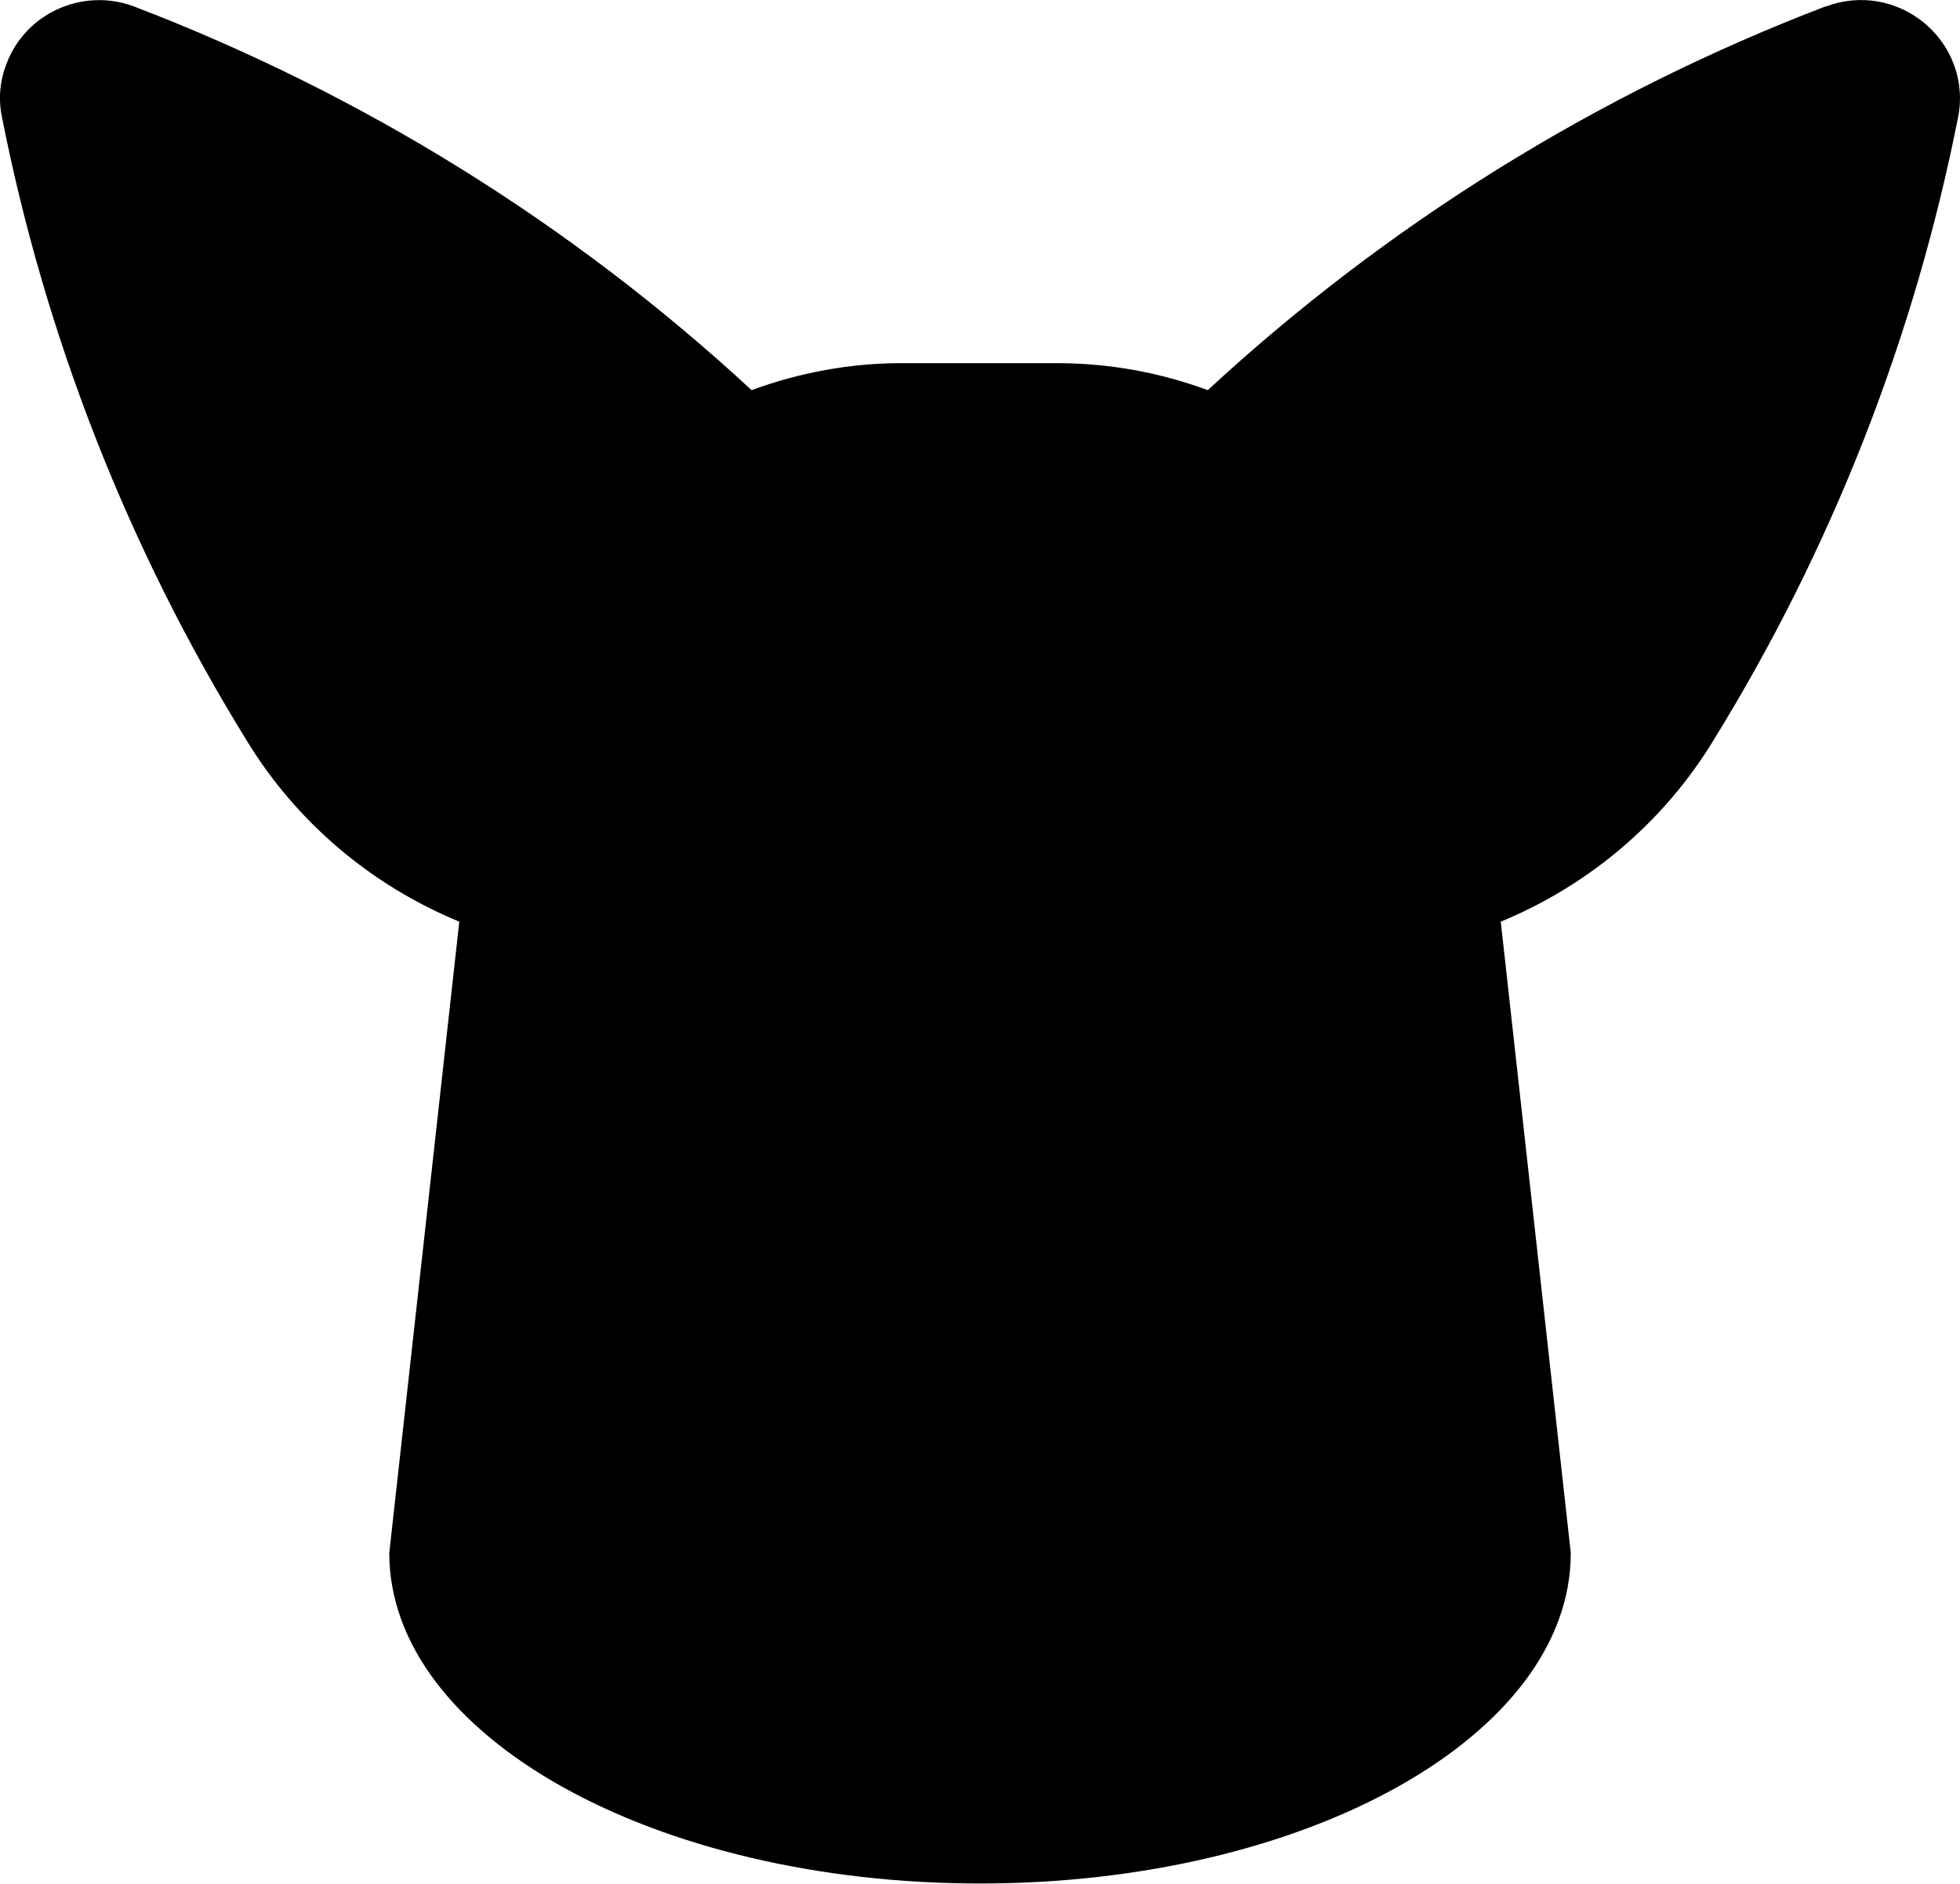
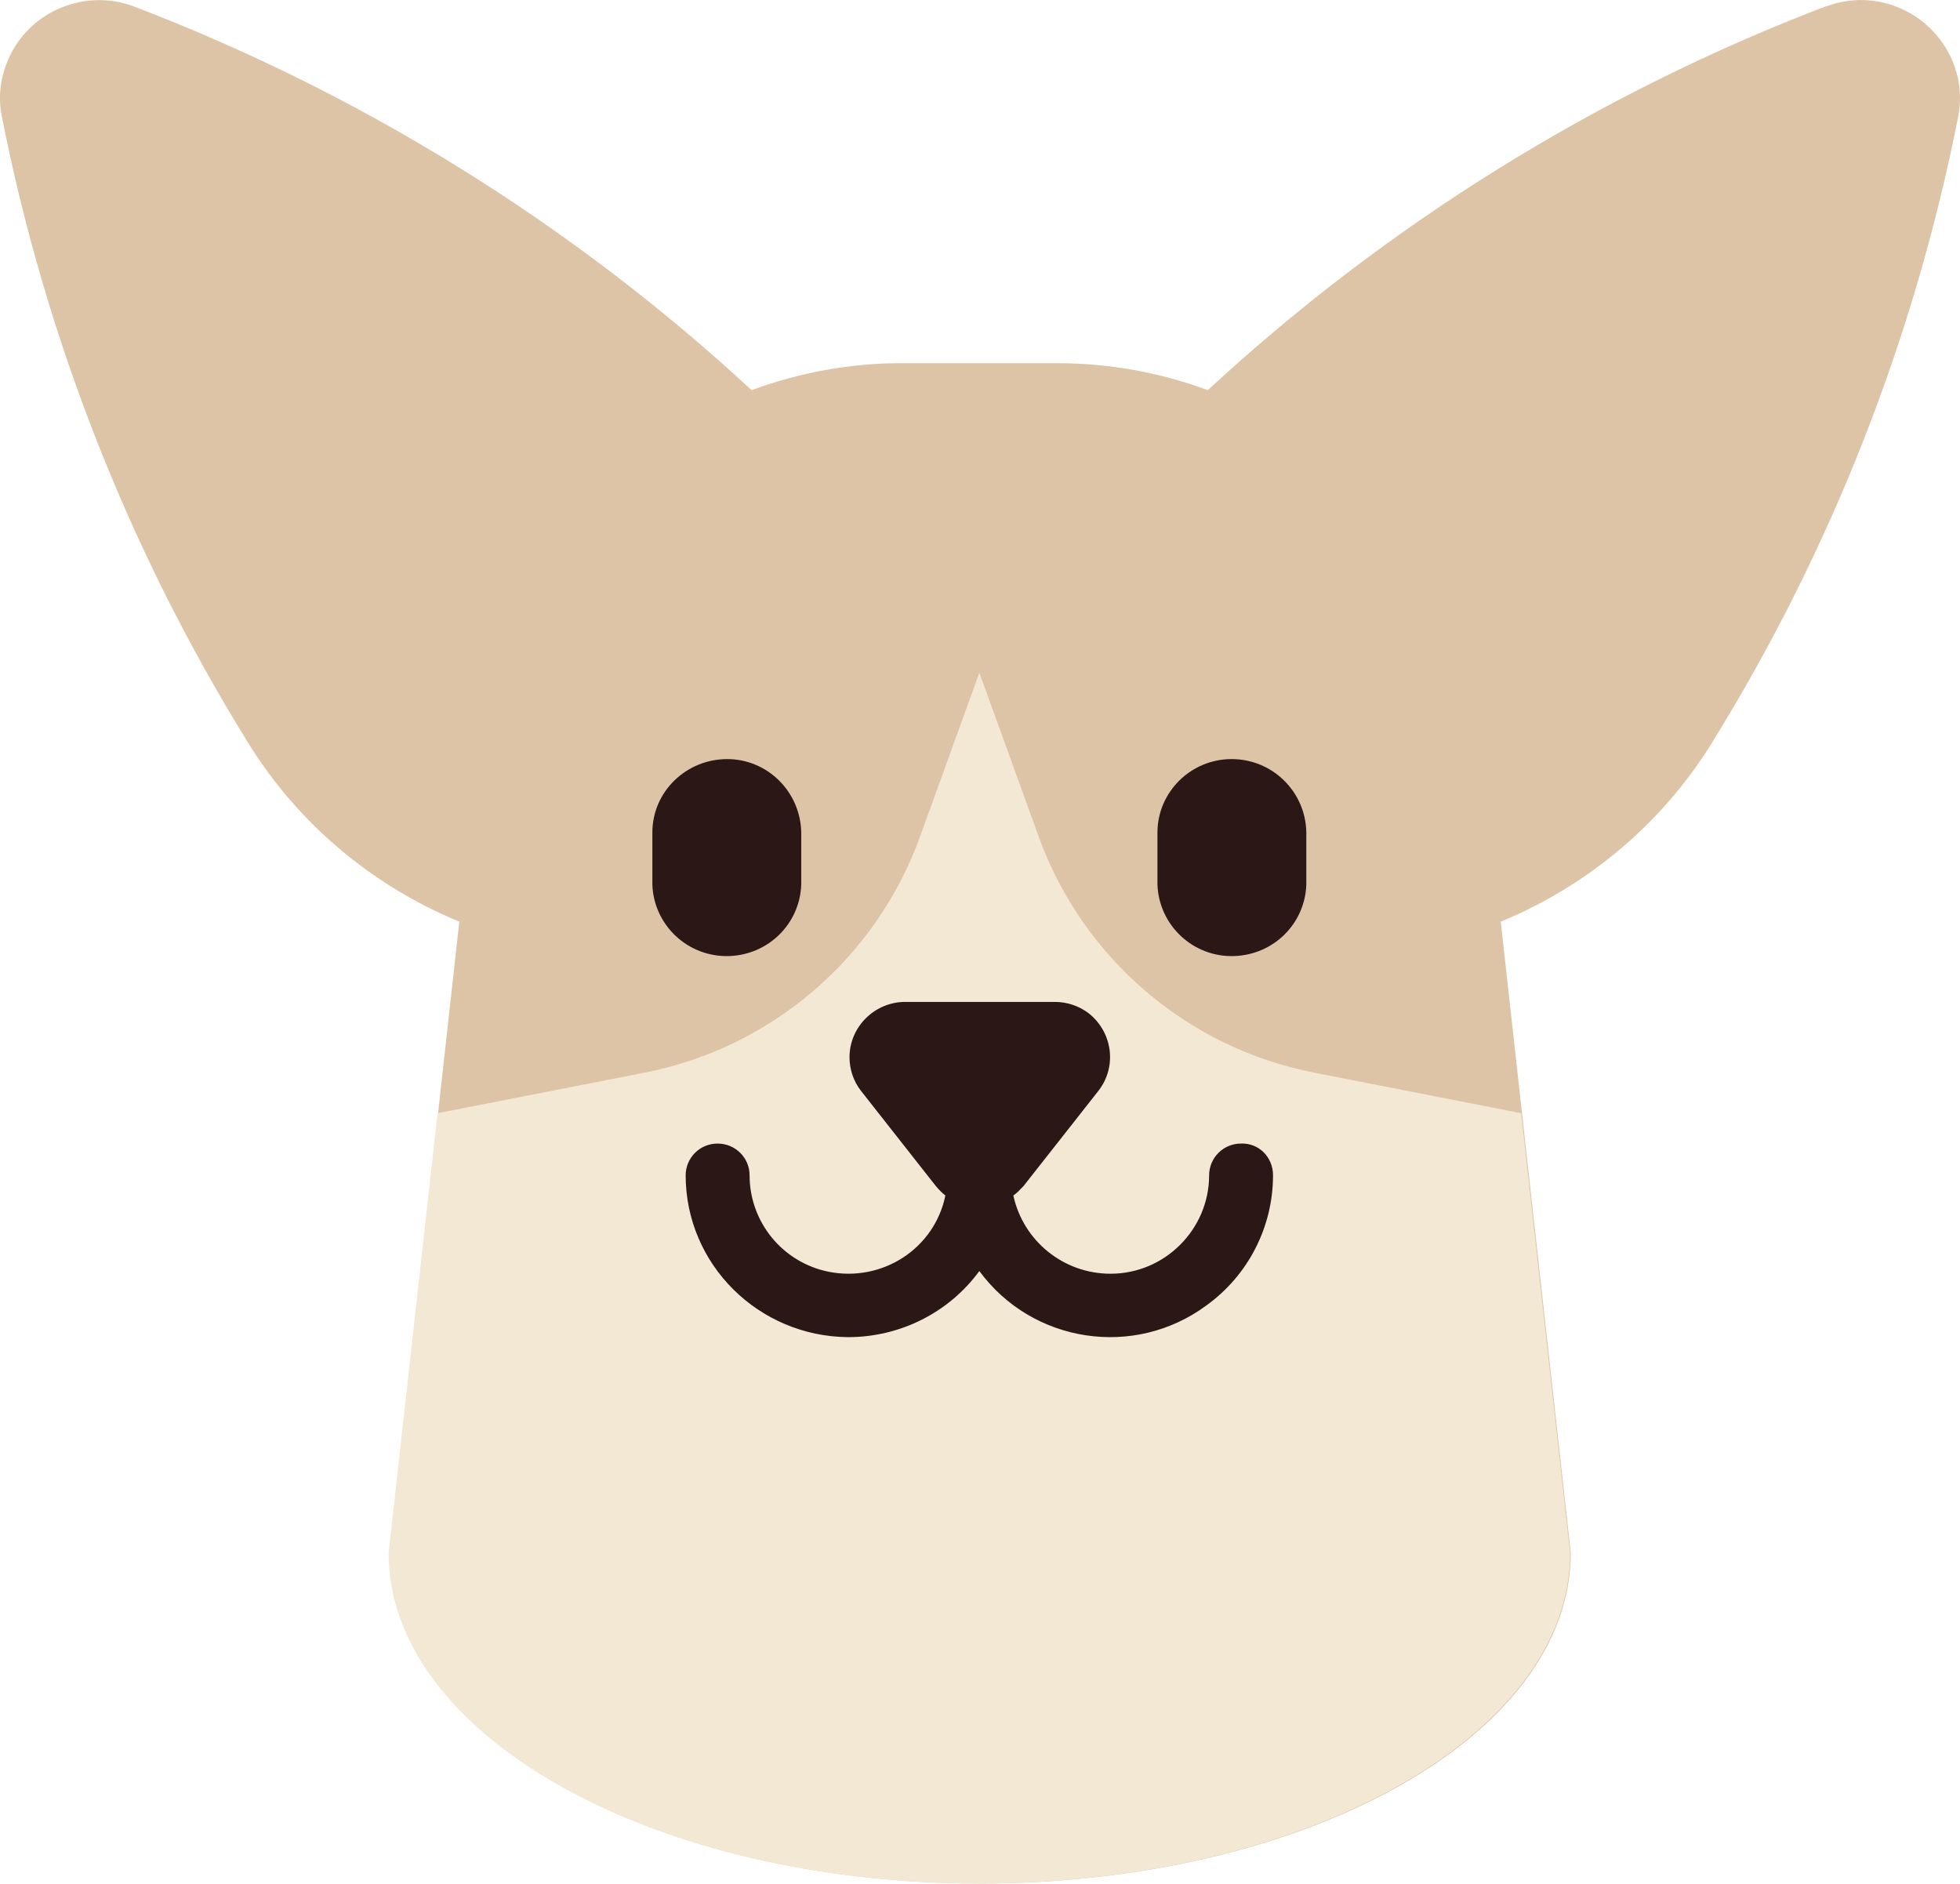
<svg xmlns="http://www.w3.org/2000/svg" width="128" height="123" fill="none">
-   <path d="M119.23.414a125.466 125.466 0 0 0-40.355 25.064 28.367 28.367 0 0 0-9.767-1.762H58.852c-3.33 0-6.66.616-9.767 1.762A125.463 125.463 0 0 0 8.73.414C5.4-.819 1.67.854.428 4.16a6.07 6.07 0 0 0-.311 3.435A122.885 122.885 0 0 0 16.099 48.34c3.241 5.33 8.125 9.47 13.896 11.849l-4.573 41.228c0 11.937 17.27 21.584 38.58 21.584s38.58-9.647 38.58-21.584l-4.573-41.228c5.771-2.379 10.655-6.52 13.896-11.85a122.873 122.873 0 0 0 15.982-40.744c.666-3.48-1.687-6.827-5.194-7.488a6.43 6.43 0 0 0-3.419.308h-.044Z" fill="#000" />
+   <path d="M119.23.414a125.466 125.466 0 0 0-40.355 25.064 28.367 28.367 0 0 0-9.767-1.762H58.852c-3.33 0-6.66.616-9.767 1.762A125.463 125.463 0 0 0 8.73.414C5.4-.819 1.67.854.428 4.16a6.07 6.07 0 0 0-.311 3.435A122.885 122.885 0 0 0 16.099 48.34c3.241 5.33 8.125 9.47 13.896 11.849l-4.573 41.228c0 11.937 17.27 21.584 38.58 21.584s38.58-9.647 38.58-21.584l-4.573-41.228c5.771-2.379 10.655-6.52 13.896-11.85a122.873 122.873 0 0 0 15.982-40.744c.666-3.48-1.687-6.827-5.194-7.488a6.43 6.43 0 0 0-3.419.308h-.044Z" fill="#DEC4A7" />
+   <path d="m102.537 101.416-3.196-28.719-13.496-2.643a24.043 24.043 0 0 1-17.98-15.328l-3.907-10.792-3.907 10.792a24.043 24.043 0 0 1-17.98 15.328l-13.496 2.643-3.197 28.719c0 11.937 17.27 21.584 38.58 21.584s38.579-9.691 38.579-21.584Z" fill="#F3E8D4" />
+   <path d="M81.05 74.68a2.076 2.076 0 0 0-2.087 2.07c0 3.523-2.886 6.43-6.437 6.43a6.49 6.49 0 0 1-6.349-5.109c.266-.176.444-.396.666-.617l4.884-6.21c1.243-1.586.932-3.833-.622-5.066a3.643 3.643 0 0 0-2.22-.749h-9.767c-1.998 0-3.64 1.63-3.64 3.612 0 .793.266 1.586.755 2.203l4.883 6.21c.178.22.4.44.622.617-.71 3.48-4.13 5.682-7.636 4.977a6.426 6.426 0 0 1-5.15-6.298c0-1.146-.933-2.07-2.087-2.07a2.076 2.076 0 0 0-2.087 2.07c0 5.814 4.75 10.527 10.611 10.571 3.374 0 6.57-1.586 8.568-4.317 3.463 4.713 10.122 5.727 14.828 2.247a10.47 10.47 0 0 0 4.351-8.501c0-1.19-.932-2.115-2.086-2.07Zm-.622-25.108c-2.664 0-4.84 2.158-4.84 4.801v3.392a4.85 4.85 0 0 0 5.017 4.67c2.575-.089 4.618-2.115 4.706-4.67v-3.392a4.87 4.87 0 0 0-4.883-4.801Zm-32.941 0c-2.664 0-4.884 2.114-4.884 4.801v3.392c.089 2.643 2.309 4.757 5.017 4.67 2.575-.089 4.617-2.115 4.706-4.67v-3.392c-.045-2.643-2.176-4.801-4.84-4.801Z" fill="#2B1716" />
</svg>
